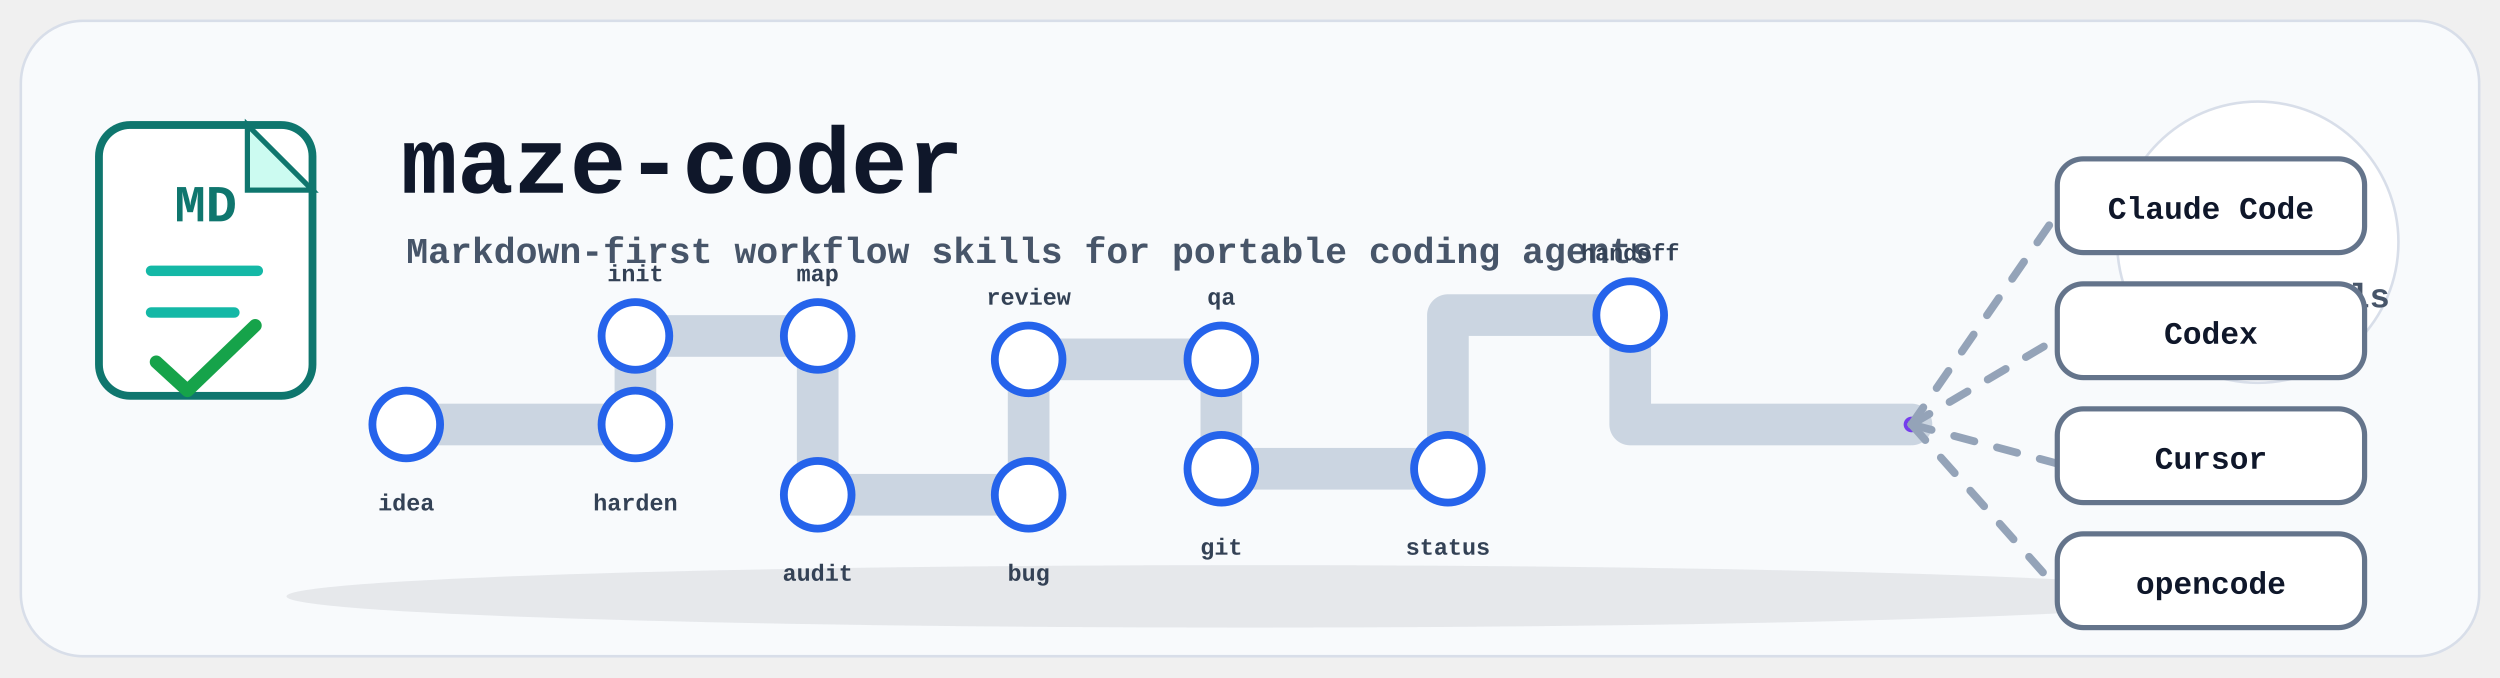
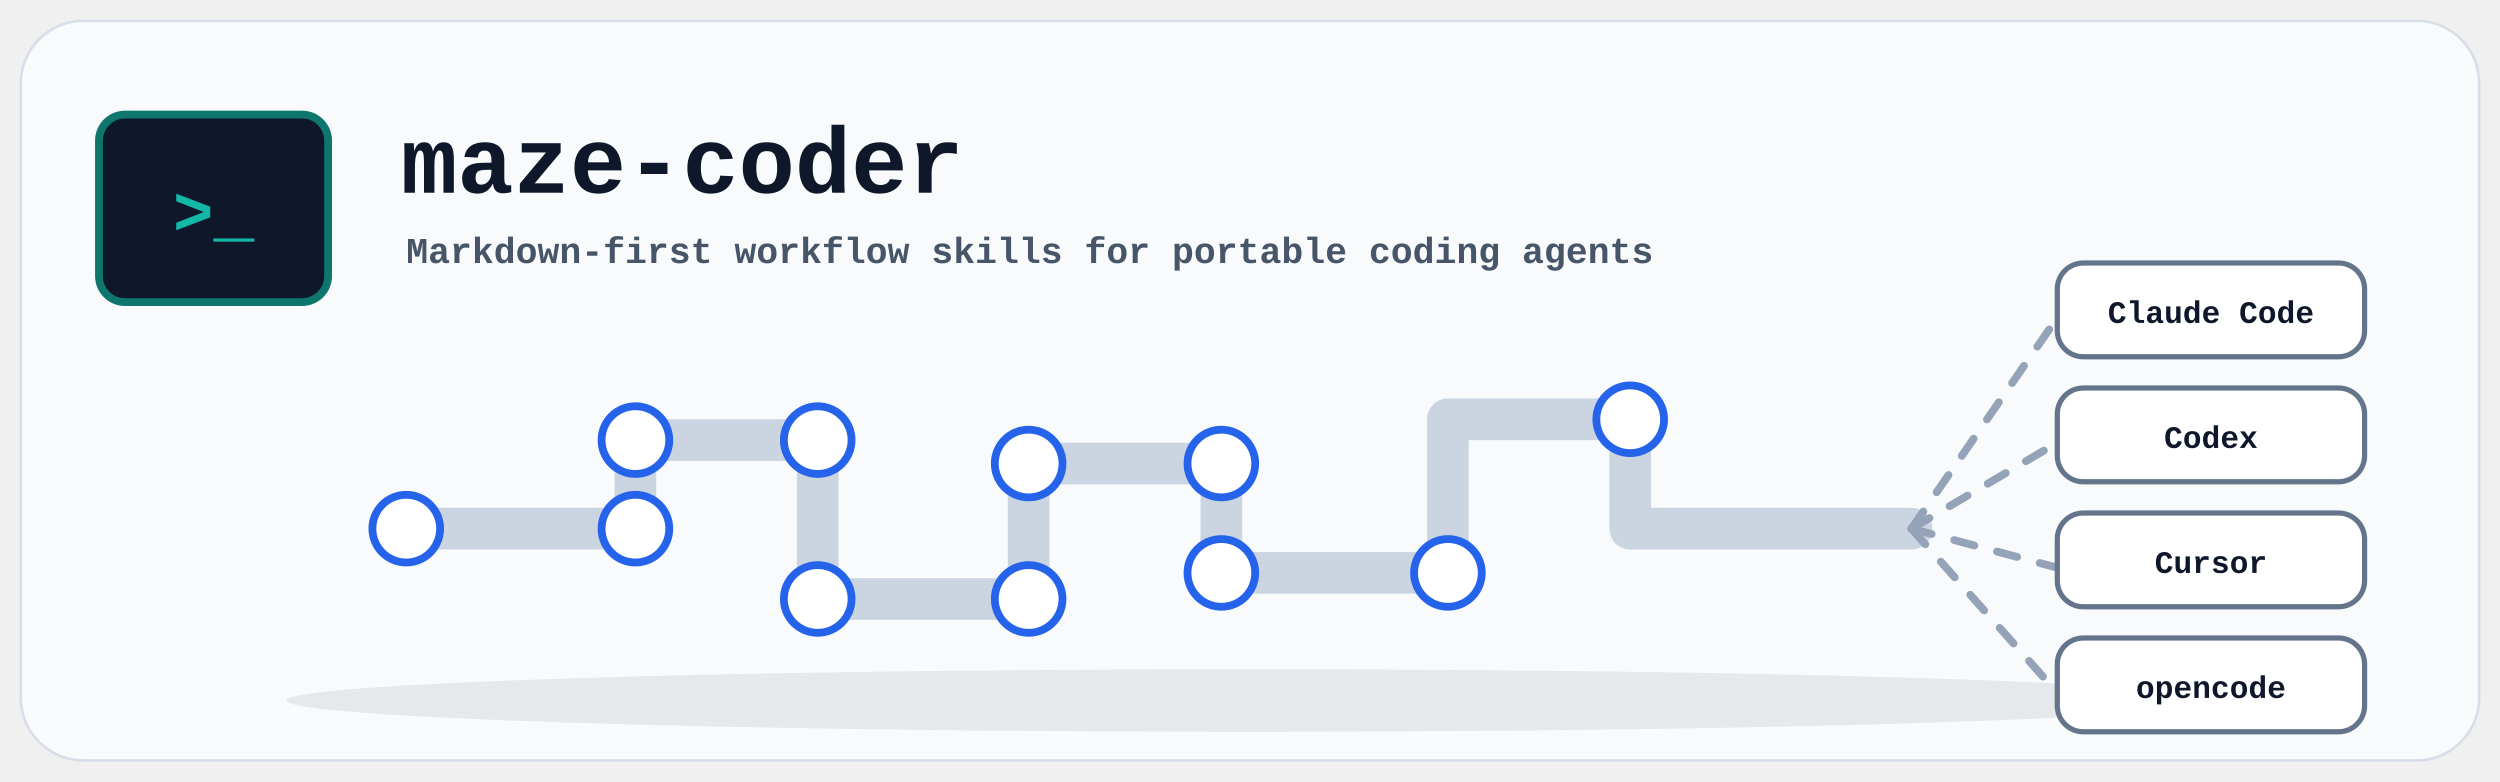
- <svg xmlns="http://www.w3.org/2000/svg" viewBox="0 0 960 260" role="img" aria-labelledby="title desc">
+ <svg xmlns="http://www.w3.org/2000/svg" viewBox="0 0 960 300" role="img" aria-labelledby="title desc">
  <style>
    :root {
      color-scheme: light dark;
    }

    .frame {
      fill: #f8fafc;
-       stroke: #d8dee9;
-     }
- 
-     .panel {
-       fill: #ffffff;
      stroke: #d8dee9;
    }

    .shadow {
      fill: #0f172a;
      opacity: 0.08;
    }

    .maze-base {
      fill: none;
      stroke: #cbd5e1;
      stroke-width: 16;
      stroke-linecap: round;
      stroke-linejoin: round;
    }

    .maze-trace {
      fill: none;
      stroke: url(#traceGradient);
      stroke-width: 6;
      stroke-linecap: round;
      stroke-linejoin: round;
      stroke-dasharray: 868;
      stroke-dashoffset: 868;
      animation: trace 7.2s ease-in-out infinite;
    }

    .node {
      fill: #ffffff;
      stroke: #2563eb;
      stroke-width: 3;
      transform-box: fill-box;
      transform-origin: center;
      animation: pulse 7.2s ease-in-out infinite;
    }

-     .node-label,
    .adapter-label,
    .brand,
    .tagline,
-     .doc-mark {
+     .terminal-prompt {
      font-family: ui-monospace, SFMono-Regular, Menlo, Consolas, "Liberation Mono", monospace;
-     }
- 
-     .node-label {
-       fill: #334155;
-       font-size: 9px;
-       font-weight: 700;
-       text-anchor: middle;
    }

    .adapter {
      fill: #ffffff;
      stroke: #64748b;
      stroke-width: 2;
      transform-box: fill-box;
      transform-origin: center;
      animation: adapterGlow 7.2s ease-in-out infinite;
    }

    .adapter-label {
      fill: #0f172a;
      font-size: 12px;
      font-weight: 700;
      text-anchor: middle;
    }

    .brand {
      fill: #0f172a;
      font-size: 36px;
      font-weight: 800;
      letter-spacing: 0;
    }

    .tagline {
      fill: #475569;
      font-size: 14px;
      font-weight: 600;
    }

-     .doc {
-       fill: #ffffff;
+     .terminal-frame {
+       fill: #0f172a;
      stroke: #0f766e;
      stroke-width: 3;
    }

-     .doc-fold {
-       fill: #ccfbf1;
-       stroke: #0f766e;
-       stroke-width: 2;
-     }
- 
-     .doc-line {
-       stroke: #14b8a6;
-       stroke-width: 4;
-       stroke-linecap: round;
-     }
- 
-     .doc-mark {
-       fill: #0f766e;
-       font-size: 20px;
+     .terminal-prompt {
+       fill: #14b8a6;
+       font-size: 26px;
      font-weight: 800;
      text-anchor: middle;
-     }
- 
-     .check {
-       fill: none;
-       stroke: #16a34a;
-       stroke-width: 5;
-       stroke-linecap: round;
-       stroke-linejoin: round;
-       animation: checkBlink 7.2s ease-in-out infinite;
    }

    .exit-line {
      stroke: #94a3b8;
      stroke-width: 3;
      stroke-linecap: round;
      stroke-dasharray: 8 9;
-     }
- 
-     .count {
-       fill: #1d4ed8;
-       font-family: ui-monospace, SFMono-Regular, Menlo, Consolas, "Liberation Mono", monospace;
-       font-size: 42px;
-       font-weight: 900;
-       text-anchor: middle;
-     }
- 
-     .count-label {
-       fill: #475569;
-       font-family: ui-monospace, SFMono-Regular, Menlo, Consolas, "Liberation Mono", monospace;
-       font-size: 13px;
-       font-weight: 700;
-       text-anchor: middle;
    }

    .n1  { animation-delay: 0.00s; }
    .n2  { animation-delay: 0.42s; }
    .n3  { animation-delay: 0.59s; }
    .n4  { animation-delay: 0.92s; }
    .n5  { animation-delay: 1.22s; }
    .n6  { animation-delay: 1.61s; }
    .n7  { animation-delay: 1.86s; }
    .n8  { animation-delay: 2.21s; }
    .n9  { animation-delay: 2.42s; }
    .n10 { animation-delay: 2.83s; }
    .n11 { animation-delay: 3.45s; }

    .a1 { animation-delay: 4.0s; }
    .a2 { animation-delay: 4.2s; }
    .a3 { animation-delay: 4.4s; }
    .a4 { animation-delay: 4.6s; }

    @keyframes trace {
      0% { stroke-dashoffset: 868; opacity: 0.35; }
      14% { opacity: 1; }
      58% { stroke-dashoffset: 0; opacity: 1; }
      78% { stroke-dashoffset: 0; opacity: 0.85; }
      100% { stroke-dashoffset: -868; opacity: 0.25; }
    }

    @keyframes pulse {
      0%, 22%, 100% {
        fill: #ffffff;
        stroke: #2563eb;
        transform: scale(1);
      }
      8% {
        fill: #dbeafe;
        stroke: #1d4ed8;
        transform: scale(1.16);
      }
    }

    @keyframes adapterGlow {
-       0%, 30%, 100% {
-         fill: #ffffff;
-         stroke: #64748b;
-       }
-       12% {
-         fill: #ecfeff;
-         stroke: #0891b2;
-       }
-     }
- 
-     @keyframes checkBlink {
-       0%, 55%, 100% { opacity: 0.35; }
-       68%, 82% { opacity: 1; }
+       0%, 30%, 100% { stroke: #64748b; stroke-width: 2; }
+       12% { stroke: #0891b2; stroke-width: 3; }
    }

    @media (prefers-color-scheme: dark) {
      .frame { fill: #111827; stroke: #334155; }
-       .panel, .doc, .adapter, .node { fill: #172033; }
+       .adapter, .node { fill: #172033; }
      .brand, .adapter-label { fill: #e5e7eb; }
-       .tagline, .node-label, .count-label { fill: #cbd5e1; }
-       .count { fill: #93c5fd; }
+       .tagline { fill: #cbd5e1; }
      .maze-base { stroke: #334155; }
-       .doc-fold { fill: #134e4a; }
      .shadow { opacity: 0.18; }
    }

    @media (prefers-reduced-motion: reduce) {
      .maze-trace,
      .node,
-       .adapter,
-       .check {
+       .adapter {
        animation: none;
      }

      .maze-trace {
        stroke-dashoffset: 0;
      }
    }
  </style>
  <defs>
    <linearGradient id="traceGradient" x1="140" x2="760" y1="0" y2="0" gradientUnits="userSpaceOnUse">
      <stop offset="0" stop-color="#14b8a6" />
      <stop offset="0.45" stop-color="#2563eb" />
      <stop offset="1" stop-color="#7c3aed" />
    </linearGradient>
  </defs>
-   <rect class="frame" x="8" y="8" width="944" height="244" rx="24" />
-   <ellipse class="shadow" cx="480" cy="229" rx="370" ry="12" />
-   <g transform="translate(38 38)">
-     <rect class="doc" x="0" y="10" width="82" height="104" rx="12" />
-     <path class="doc-fold" d="M57 10 L82 35 L57 35 Z" />
-     <text class="doc-mark" x="41" y="47">MD</text>
-     <line class="doc-line" x1="20" y1="66" x2="61" y2="66" />
-     <line class="doc-line" x1="20" y1="82" x2="52" y2="82" />
-     <path class="check" d="M22 101 L34 112 L60 87" />
+   <rect class="frame" x="8" y="8" width="944" height="284" rx="24" />
+   <ellipse class="shadow" cx="480" cy="269" rx="370" ry="12" />
+   <g transform="translate(38 44)">
+     <rect class="terminal-frame" x="0" y="0" width="88" height="72" rx="10" />
+     <text class="terminal-prompt" x="44" y="46">&gt;_</text>
  </g>
  <text class="brand" x="154" y="74">maze-coder</text>
  <text class="tagline" x="156" y="101">Markdown-first workflow skills for portable coding agents</text>
-   <g transform="translate(812 38)">
-     <circle class="panel" cx="55" cy="55" r="54" />
-     <text class="count" x="55" y="57">11</text>
-     <text class="count-label" x="55" y="80">maze-* skills</text>
-   </g>
-   <path class="maze-base" d="M156 163 H244 V129 H314 V190 H395 V138 H469 V180 H556 V121 H626 V163 H734" />
-   <path class="maze-trace" d="M156 163 H244 V129 H314 V190 H395 V138 H469 V180 H556 V121 H626 V163 H734" />
-   <g transform="translate(156 163)">
+   <path class="maze-base" d="M156 203 H244 V169 H314 V230 H395 V178 H469 V220 H556 V161 H626 V203 H734" />
+   <path class="maze-trace" d="M156 203 H244 V169 H314 V230 H395 V178 H469 V220 H556 V161 H626 V203 H734" />
+   <g transform="translate(156 203)">
    <circle class="node n1" r="13" />
-     <text class="node-label" y="33">idea</text>
-   </g>
-   <g transform="translate(244 163)">
+   </g>
+   <g transform="translate(244 203)">
    <circle class="node n2" r="13" />
-     <text class="node-label" y="33">harden</text>
-   </g>
-   <g transform="translate(244 129)">
+   </g>
+   <g transform="translate(244 169)">
    <circle class="node n3" r="13" />
-     <text class="node-label" y="-21">init</text>
-   </g>
-   <g transform="translate(314 129)">
+   </g>
+   <g transform="translate(314 169)">
    <circle class="node n4" r="13" />
-     <text class="node-label" y="-21">map</text>
-   </g>
-   <g transform="translate(314 190)">
+   </g>
+   <g transform="translate(314 230)">
    <circle class="node n5" r="13" />
-     <text class="node-label" y="33">audit</text>
-   </g>
-   <g transform="translate(395 190)">
+   </g>
+   <g transform="translate(395 230)">
    <circle class="node n6" r="13" />
-     <text class="node-label" y="33">bug</text>
-   </g>
-   <g transform="translate(395 138)">
+   </g>
+   <g transform="translate(395 178)">
    <circle class="node n7" r="13" />
-     <text class="node-label" y="-21">review</text>
-   </g>
-   <g transform="translate(469 138)">
+   </g>
+   <g transform="translate(469 178)">
    <circle class="node n8" r="13" />
-     <text class="node-label" y="-21">qa</text>
-   </g>
-   <g transform="translate(469 180)">
+   </g>
+   <g transform="translate(469 220)">
    <circle class="node n9" r="13" />
-     <text class="node-label" y="33">git</text>
-   </g>
-   <g transform="translate(556 180)">
+   </g>
+   <g transform="translate(556 220)">
    <circle class="node n10" r="13" />
-     <text class="node-label" y="33">status</text>
-   </g>
-   <g transform="translate(626 121)">
+   </g>
+   <g transform="translate(626 161)">
    <circle class="node n11" r="13" />
-     <text class="node-label" y="-21">handoff</text>
-   </g>
-   <line class="exit-line" x1="734" y1="163" x2="790" y2="82" />
-   <line class="exit-line" x1="734" y1="163" x2="790" y2="130" />
-   <line class="exit-line" x1="734" y1="163" x2="790" y2="178" />
-   <line class="exit-line" x1="734" y1="163" x2="790" y2="226" />
-   <g>
-     <rect class="adapter a1" x="790" y="61" width="118" height="36" rx="10" />
-     <text class="adapter-label" x="849" y="84">Claude Code</text>
-   </g>
-   <g>
-     <rect class="adapter a2" x="790" y="109" width="118" height="36" rx="10" />
-     <text class="adapter-label" x="849" y="132">Codex</text>
-   </g>
-   <g>
-     <rect class="adapter a3" x="790" y="157" width="118" height="36" rx="10" />
-     <text class="adapter-label" x="849" y="180">Cursor</text>
-   </g>
-   <g>
-     <rect class="adapter a4" x="790" y="205" width="118" height="36" rx="10" />
-     <text class="adapter-label" x="849" y="228">opencode</text>
+   </g>
+   <line class="exit-line" x1="734" y1="203" x2="790" y2="122" />
+   <line class="exit-line" x1="734" y1="203" x2="790" y2="170" />
+   <line class="exit-line" x1="734" y1="203" x2="790" y2="218" />
+   <line class="exit-line" x1="734" y1="203" x2="790" y2="266" />
+   <g>
+     <rect class="adapter a1" x="790" y="101" width="118" height="36" rx="10" />
+     <text class="adapter-label" x="849" y="124">Claude Code</text>
+   </g>
+   <g>
+     <rect class="adapter a2" x="790" y="149" width="118" height="36" rx="10" />
+     <text class="adapter-label" x="849" y="172">Codex</text>
+   </g>
+   <g>
+     <rect class="adapter a3" x="790" y="197" width="118" height="36" rx="10" />
+     <text class="adapter-label" x="849" y="220">Cursor</text>
+   </g>
+   <g>
+     <rect class="adapter a4" x="790" y="245" width="118" height="36" rx="10" />
+     <text class="adapter-label" x="849" y="268">opencode</text>
  </g>
</svg>
